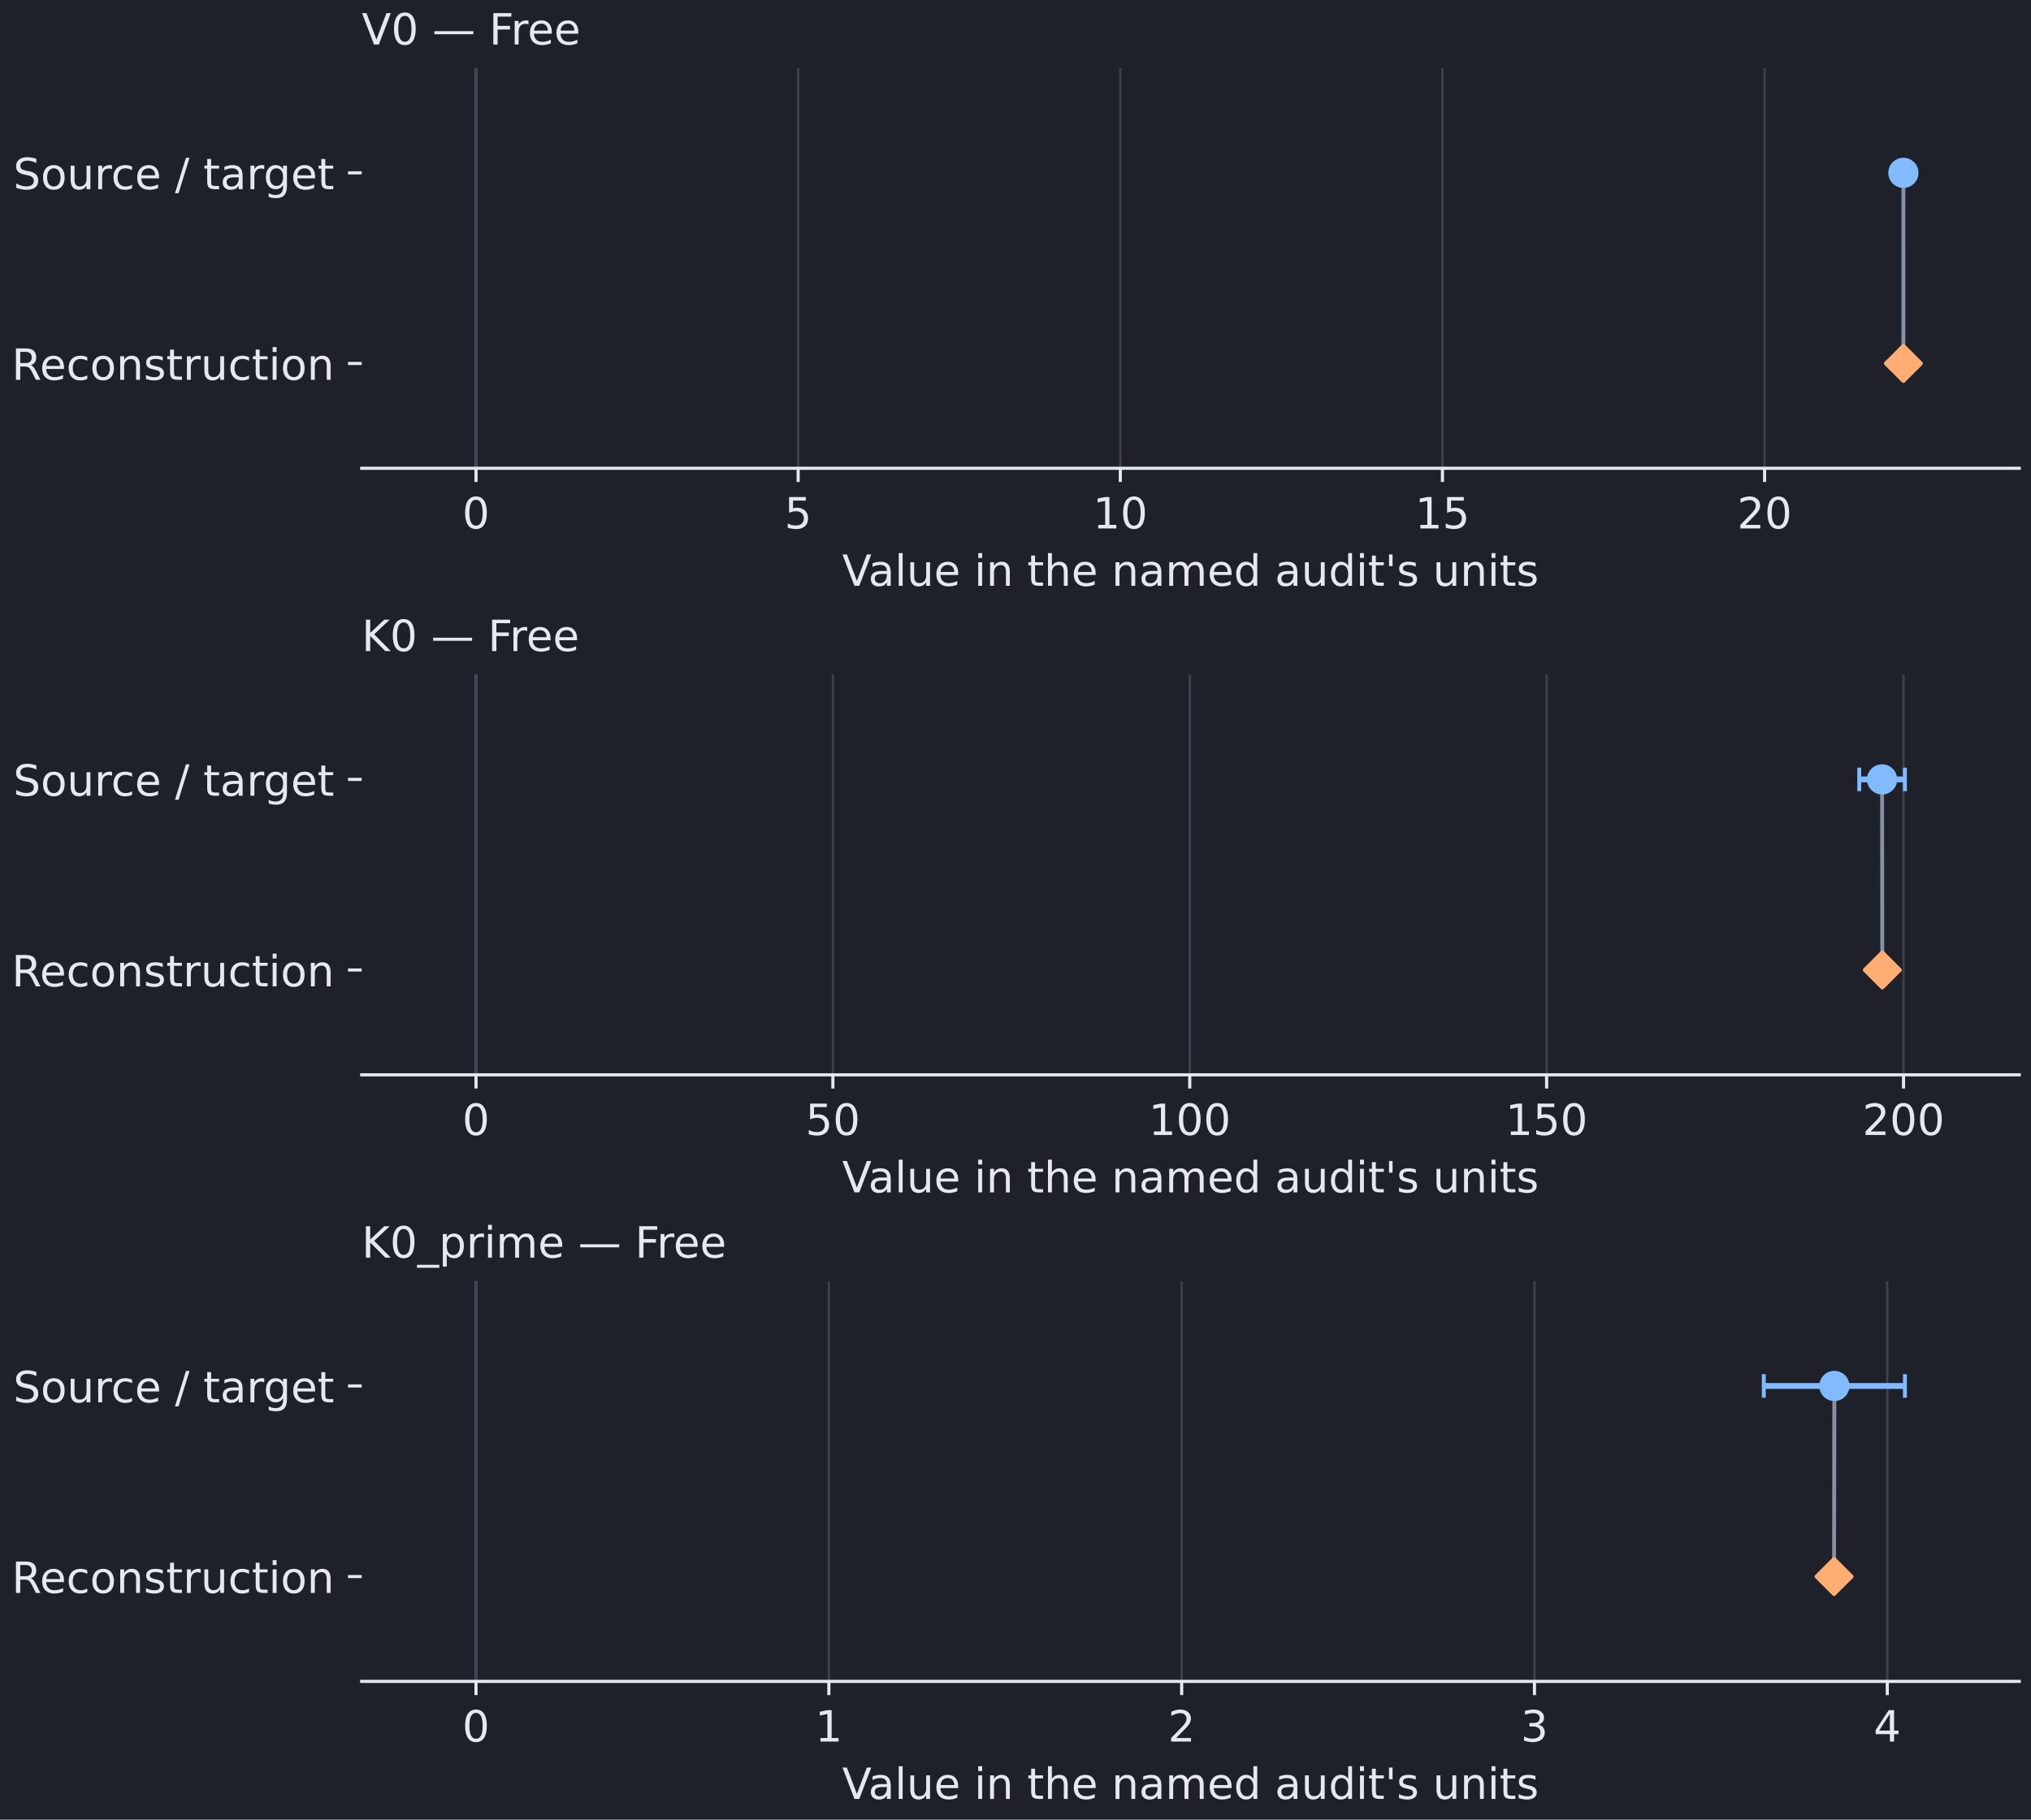
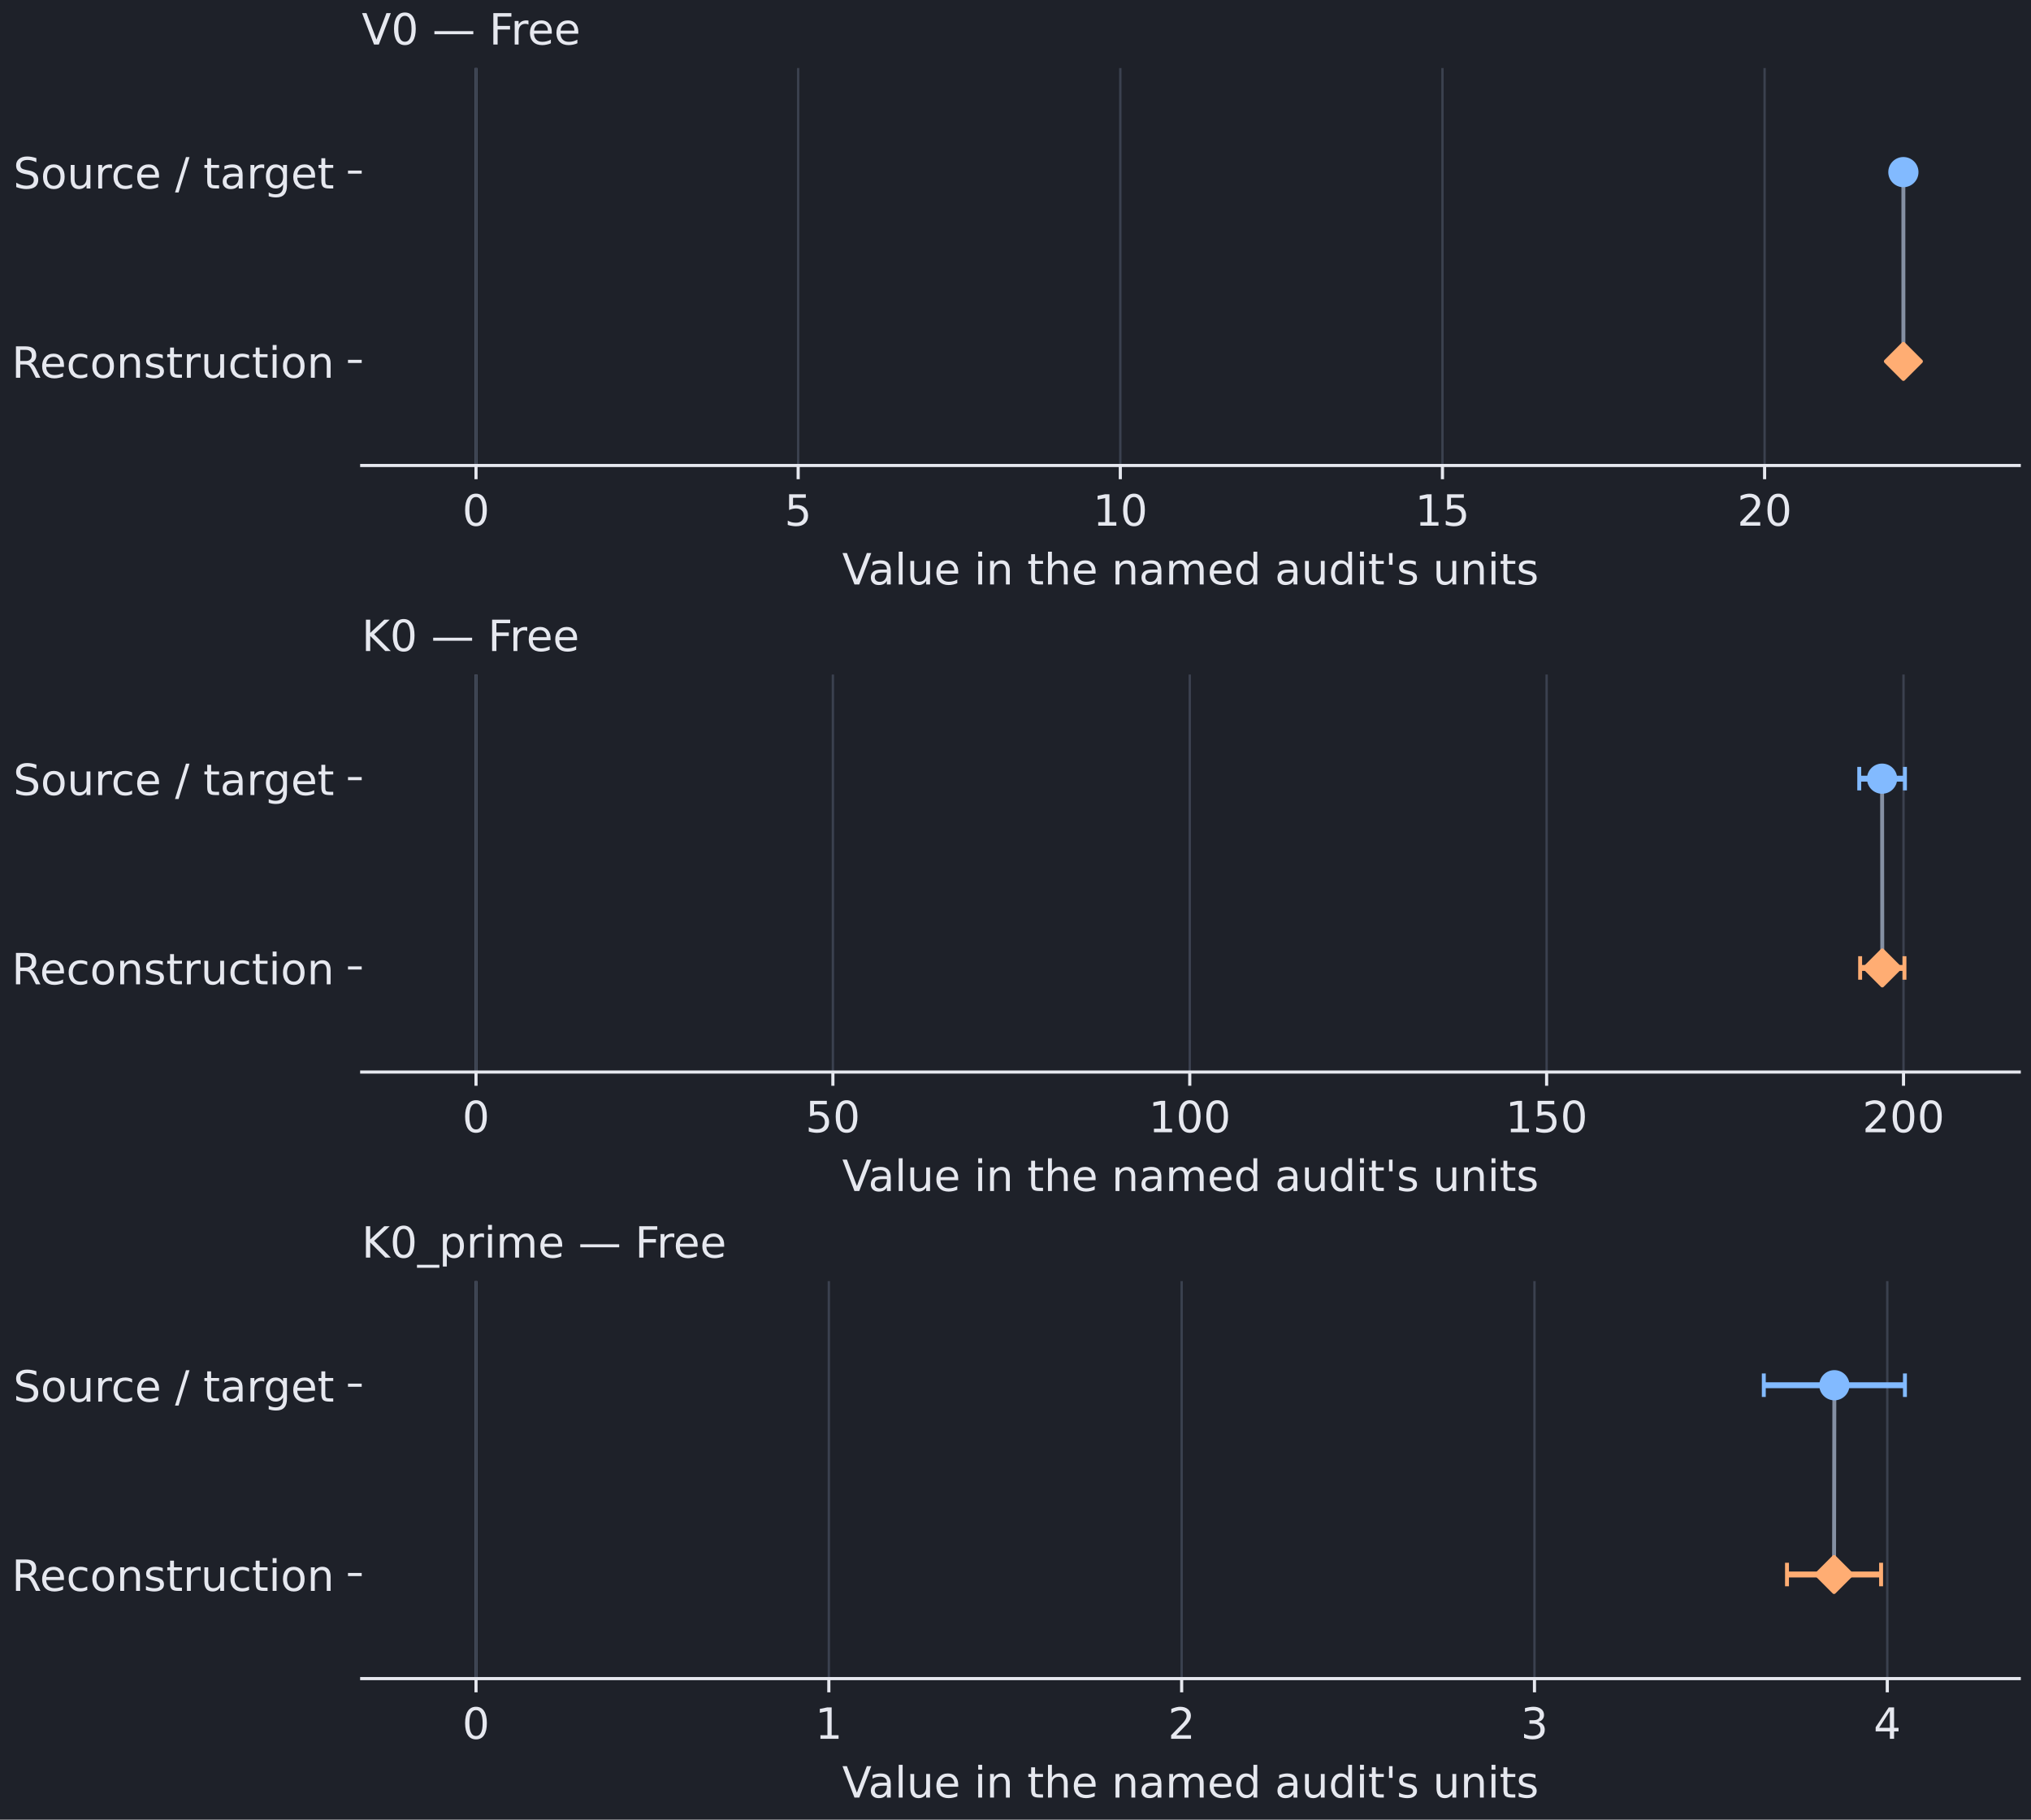
<svg xmlns="http://www.w3.org/2000/svg" xmlns:xlink="http://www.w3.org/1999/xlink" width="518.4pt" height="464.4pt" viewBox="0 0 518.4 464.4" version="1.1">
  <defs>
    <style type="text/css">*{stroke-linejoin: round; stroke-linecap: butt}</style>
    <style type="text/css">text { fill: #e6e8ef; }</style>
  </defs>
  <g id="figure_1">
    <g id="patch_1">
      <path d="M 0 464.4 L 518.4 464.4 L 518.4 0 L 0 0 z " style="fill: #1e2129" />
    </g>
    <g id="axes_1">
      <g id="patch_2">
-         <path d="M 92.321 119.508 L 515.4 119.508 L 515.4 17.359 L 92.321 17.359 z " style="fill: #1e2129" />
+         <path d="M 92.323 118.799 L 515.4 118.799 L 515.4 17.358 L 92.323 17.358 z " style="fill: #1e2129" />
      </g>
      <g id="line2d_1">
-         <path d="M 121.499 119.508 L 121.499 17.359 " clip-path="url(#p881a610187)" style="fill: none; stroke: #687486; stroke-width: 0.7; stroke-linecap: square" />
+         <path d="M 121.501 118.799 L 121.501 17.358 " clip-path="url(#pb676bb3418)" style="fill: none; stroke: #687486; stroke-width: 0.7; stroke-linecap: square" />
      </g>
      <g id="line2d_2">
-         <path d="M 485.827 44.112 L 485.831 92.754 " clip-path="url(#p881a610187)" style="fill: none; stroke: #8590a3; stroke-linecap: square" />
+         <path d="M 485.827 43.926 L 485.831 92.231 " clip-path="url(#pb676bb3418)" style="fill: none; stroke: #8590a3; stroke-linecap: square" />
      </g>
      <g id="matplotlib.axis_1">
        <g id="xtick_1">
          <g id="line2d_3">
-             <path d="M 121.499 119.508 L 121.499 17.359 " clip-path="url(#p881a610187)" style="fill: none; stroke: #3b414f; stroke-width: 0.6; stroke-linecap: square" />
+             <path d="M 121.501 118.799 L 121.501 17.358 " clip-path="url(#pb676bb3418)" style="fill: none; stroke: #3b414f; stroke-width: 0.6; stroke-linecap: square" />
          </g>
          <g id="line2d_4">
            <defs>
              <path id="mb45e14ee2d" d="M 0 0 L 0 3.5 " style="stroke: #e6e8ef; stroke-width: 0.8" />
            </defs>
            <g>
-               <use xlink:href="#mb45e14ee2d" x="121.499" y="119.508" style="stroke: #e6e8ef; stroke-width: 0.8" />
+               <use xlink:href="#mb45e14ee2d" x="121.501" y="118.799" style="stroke: #e6e8ef; stroke-width: 0.8" />
            </g>
          </g>
          <g id="text_1">
-             <text style="font: 11px 'DejaVu Sans', Arial, sans-serif; text-anchor: middle" x="121.499" y="134.866" transform="rotate(-0 121.4993 134.8662)">0</text>
+             <text style="font-size: 11px; font-family: 'DejaVu Sans', Arial, sans-serif; text-anchor: middle" x="121.501" y="134.156" transform="rotate(-0 121.5009 134.156)">0</text>
          </g>
        </g>
        <g id="xtick_2">
          <g id="line2d_5">
-             <path d="M 203.726 119.508 L 203.726 17.359 " clip-path="url(#p881a610187)" style="fill: none; stroke: #3b414f; stroke-width: 0.6; stroke-linecap: square" />
+             <path d="M 203.727 118.799 L 203.727 17.358 " clip-path="url(#pb676bb3418)" style="fill: none; stroke: #3b414f; stroke-width: 0.6; stroke-linecap: square" />
          </g>
          <g id="line2d_6">
            <g>
-               <use xlink:href="#mb45e14ee2d" x="203.726" y="119.508" style="stroke: #e6e8ef; stroke-width: 0.8" />
+               <use xlink:href="#mb45e14ee2d" x="203.727" y="118.799" style="stroke: #e6e8ef; stroke-width: 0.8" />
            </g>
          </g>
          <g id="text_2">
-             <text style="font: 11px 'DejaVu Sans', Arial, sans-serif; text-anchor: middle" x="203.726" y="134.866" transform="rotate(-0 203.7255 134.8662)">5</text>
+             <text style="font-size: 11px; font-family: 'DejaVu Sans', Arial, sans-serif; text-anchor: middle" x="203.727" y="134.156" transform="rotate(-0 203.7268 134.156)">5</text>
          </g>
        </g>
        <g id="xtick_3">
          <g id="line2d_7">
-             <path d="M 285.952 119.508 L 285.952 17.359 " clip-path="url(#p881a610187)" style="fill: none; stroke: #3b414f; stroke-width: 0.6; stroke-linecap: square" />
+             <path d="M 285.953 118.799 L 285.953 17.358 " clip-path="url(#pb676bb3418)" style="fill: none; stroke: #3b414f; stroke-width: 0.6; stroke-linecap: square" />
          </g>
          <g id="line2d_8">
            <g>
-               <use xlink:href="#mb45e14ee2d" x="285.952" y="119.508" style="stroke: #e6e8ef; stroke-width: 0.8" />
+               <use xlink:href="#mb45e14ee2d" x="285.953" y="118.799" style="stroke: #e6e8ef; stroke-width: 0.8" />
            </g>
          </g>
          <g id="text_3">
-             <text style="font: 11px 'DejaVu Sans', Arial, sans-serif; text-anchor: middle" x="285.952" y="134.866" transform="rotate(-0 285.9518 134.8662)">10</text>
+             <text style="font-size: 11px; font-family: 'DejaVu Sans', Arial, sans-serif; text-anchor: middle" x="285.953" y="134.156" transform="rotate(-0 285.9527 134.156)">10</text>
          </g>
        </g>
        <g id="xtick_4">
          <g id="line2d_9">
-             <path d="M 368.178 119.508 L 368.178 17.359 " clip-path="url(#p881a610187)" style="fill: none; stroke: #3b414f; stroke-width: 0.6; stroke-linecap: square" />
+             <path d="M 368.179 118.799 L 368.179 17.358 " clip-path="url(#pb676bb3418)" style="fill: none; stroke: #3b414f; stroke-width: 0.6; stroke-linecap: square" />
          </g>
          <g id="line2d_10">
            <g>
-               <use xlink:href="#mb45e14ee2d" x="368.178" y="119.508" style="stroke: #e6e8ef; stroke-width: 0.8" />
+               <use xlink:href="#mb45e14ee2d" x="368.179" y="118.799" style="stroke: #e6e8ef; stroke-width: 0.8" />
            </g>
          </g>
          <g id="text_4">
-             <text style="font: 11px 'DejaVu Sans', Arial, sans-serif; text-anchor: middle" x="368.178" y="134.866" transform="rotate(-0 368.178 134.8662)">15</text>
+             <text style="font-size: 11px; font-family: 'DejaVu Sans', Arial, sans-serif; text-anchor: middle" x="368.179" y="134.156" transform="rotate(-0 368.1786 134.156)">15</text>
          </g>
        </g>
        <g id="xtick_5">
          <g id="line2d_11">
-             <path d="M 450.404 119.508 L 450.404 17.359 " clip-path="url(#p881a610187)" style="fill: none; stroke: #3b414f; stroke-width: 0.6; stroke-linecap: square" />
+             <path d="M 450.404 118.799 L 450.404 17.358 " clip-path="url(#pb676bb3418)" style="fill: none; stroke: #3b414f; stroke-width: 0.6; stroke-linecap: square" />
          </g>
          <g id="line2d_12">
            <g>
-               <use xlink:href="#mb45e14ee2d" x="450.404" y="119.508" style="stroke: #e6e8ef; stroke-width: 0.8" />
+               <use xlink:href="#mb45e14ee2d" x="450.404" y="118.799" style="stroke: #e6e8ef; stroke-width: 0.8" />
            </g>
          </g>
          <g id="text_5">
-             <text style="font: 11px 'DejaVu Sans', Arial, sans-serif; text-anchor: middle" x="450.404" y="134.866" transform="rotate(-0 450.4042 134.8662)">20</text>
+             <text style="font-size: 11px; font-family: 'DejaVu Sans', Arial, sans-serif; text-anchor: middle" x="450.404" y="134.156" transform="rotate(-0 450.4045 134.156)">20</text>
          </g>
        </g>
        <g id="text_6">
-           <text style="font: 11px 'DejaVu Sans', Arial, sans-serif; text-anchor: middle" x="303.861" y="149.512" transform="rotate(-0 303.8606 149.5121)">Value in the named audit's units</text>
+           <text style="font-size: 11px; font-family: 'DejaVu Sans', Arial, sans-serif; text-anchor: middle" x="303.861" y="149.157" transform="rotate(-0 303.8615 149.1569)">Value in the named audit's units</text>
        </g>
      </g>
      <g id="matplotlib.axis_2">
        <g id="ytick_1">
          <g id="line2d_13">
            <defs>
              <path id="m7f30f8d901" d="M 0 0 L -3.5 0 " style="stroke: #e6e8ef; stroke-width: 0.8" />
            </defs>
            <g>
-               <use xlink:href="#m7f30f8d901" x="92.321" y="92.754" style="stroke: #e6e8ef; stroke-width: 0.8" />
+               <use xlink:href="#m7f30f8d901" x="92.323" y="92.231" style="stroke: #e6e8ef; stroke-width: 0.8" />
            </g>
          </g>
          <g id="text_7">
-             <text style="font: 11px 'DejaVu Sans', Arial, sans-serif; text-anchor: end" x="85.321" y="96.934" transform="rotate(-0 85.32149 96.93362)">Reconstruction</text>
+             <text style="font-size: 11px; font-family: 'DejaVu Sans', Arial, sans-serif; text-anchor: end" x="85.323" y="96.41" transform="rotate(-0 85.32321 96.40989)">Reconstruction</text>
          </g>
        </g>
        <g id="ytick_2">
          <g id="line2d_14">
            <g>
-               <use xlink:href="#m7f30f8d901" x="92.321" y="44.112" style="stroke: #e6e8ef; stroke-width: 0.8" />
+               <use xlink:href="#m7f30f8d901" x="92.323" y="43.926" style="stroke: #e6e8ef; stroke-width: 0.8" />
            </g>
          </g>
          <g id="text_8">
-             <text style="font: 11px 'DejaVu Sans', Arial, sans-serif; text-anchor: end" x="85.321" y="48.291" transform="rotate(-0 85.32149 48.29107)">Source / target</text>
+             <text style="font-size: 11px; font-family: 'DejaVu Sans', Arial, sans-serif; text-anchor: end" x="85.323" y="48.104" transform="rotate(-0 85.32321 48.10424)">Source / target</text>
          </g>
        </g>
      </g>
      <g id="PathCollection_1">
        <defs>
          <path id="m5b1aaaca44" d="M 0 3.354 C 0.89 3.354 1.743 3.001 2.372 2.372 C 3.001 1.743 3.354 0.89 3.354 0 C 3.354 -0.89 3.001 -1.743 2.372 -2.372 C 1.743 -3.001 0.89 -3.354 0 -3.354 C -0.89 -3.354 -1.743 -3.001 -2.372 -2.372 C -3.001 -1.743 -3.354 -0.89 -3.354 0 C -3.354 0.89 -3.001 1.743 -2.372 2.372 C -1.743 3.001 -0.89 3.354 0 3.354 z " style="stroke: #82baff" />
        </defs>
-         <g clip-path="url(#p881a610187)">
-           <use xlink:href="#m5b1aaaca44" x="485.827" y="44.112" style="fill: #82baff; stroke: #82baff" />
+         <g clip-path="url(#pb676bb3418)">
+           <use xlink:href="#m5b1aaaca44" x="485.827" y="43.926" style="fill: #82baff; stroke: #82baff" />
        </g>
      </g>
      <g id="PathCollection_2">
        <defs>
          <path id="m79c71298e6" d="M -0 4.472 L 4.472 0 L 0 -4.472 L -4.472 -0 z " style="stroke: #ffad73" />
        </defs>
-         <g clip-path="url(#p881a610187)">
-           <use xlink:href="#m79c71298e6" x="485.831" y="92.754" style="fill: #ffad73; stroke: #ffad73" />
+         <g clip-path="url(#pb676bb3418)">
+           <use xlink:href="#m79c71298e6" x="485.831" y="92.231" style="fill: #ffad73; stroke: #ffad73" />
        </g>
      </g>
      <g id="LineCollection_1">
-         <path d="M 485.433 44.112 L 486.222 44.112 " clip-path="url(#p881a610187)" style="fill: none; stroke: #82baff; stroke-width: 1.5" />
+         <path d="M 485.433 43.926 L 486.222 43.926 " clip-path="url(#pb676bb3418)" style="fill: none; stroke: #82baff; stroke-width: 1.5" />
      </g>
      <g id="line2d_15">
        <defs>
          <path id="m002537e231" d="M 0 3 L 0 -3 " style="stroke: #82baff" />
        </defs>
-         <g clip-path="url(#p881a610187)">
-           <use xlink:href="#m002537e231" x="485.433" y="44.112" style="fill: #82baff; stroke: #82baff" />
+         <g clip-path="url(#pb676bb3418)">
+           <use xlink:href="#m002537e231" x="485.433" y="43.926" style="fill: #82baff; stroke: #82baff" />
        </g>
      </g>
      <g id="line2d_16">
-         <g clip-path="url(#p881a610187)">
-           <use xlink:href="#m002537e231" x="486.222" y="44.112" style="fill: #82baff; stroke: #82baff" />
+         <g clip-path="url(#pb676bb3418)">
+           <use xlink:href="#m002537e231" x="486.222" y="43.926" style="fill: #82baff; stroke: #82baff" />
+         </g>
+       </g>
+       <g id="LineCollection_2">
+         <path d="M 485.597 92.231 L 486.065 92.231 " clip-path="url(#pb676bb3418)" style="fill: none; stroke: #ffad73; stroke-width: 1.5" />
+       </g>
+       <g id="line2d_17">
+         <defs>
+           <path id="m3def4cd5cd" d="M 0 3 L 0 -3 " style="stroke: #ffad73" />
+         </defs>
+         <g clip-path="url(#pb676bb3418)">
+           <use xlink:href="#m3def4cd5cd" x="485.597" y="92.231" style="fill: #ffad73; stroke: #ffad73" />
+         </g>
+       </g>
+       <g id="line2d_18">
+         <g clip-path="url(#pb676bb3418)">
+           <use xlink:href="#m3def4cd5cd" x="486.065" y="92.231" style="fill: #ffad73; stroke: #ffad73" />
        </g>
      </g>
      <g id="patch_3">
-         <path d="M 92.321 119.508 L 515.4 119.508 " style="fill: none; stroke: #e6e8ef; stroke-width: 0.8; stroke-linejoin: miter; stroke-linecap: square" />
+         <path d="M 92.323 118.799 L 515.4 118.799 " style="fill: none; stroke: #e6e8ef; stroke-width: 0.8; stroke-linejoin: miter; stroke-linecap: square" />
      </g>
      <g id="text_9">
-         <text style="font: 11px 'DejaVu Sans', Arial, sans-serif; text-anchor: start" x="92.321" y="11.359" transform="rotate(-0 92.32149 11.35852)">V0 — Free</text>
+         <text style="font-size: 11px; font-family: 'DejaVu Sans', Arial, sans-serif; text-anchor: start" x="92.323" y="11.358" transform="rotate(-0 92.32321 11.35766)">V0 — Free</text>
      </g>
    </g>
    <g id="axes_2">
      <g id="patch_4">
-         <path d="M 92.321 274.308 L 515.4 274.308 L 515.4 172.159 L 92.321 172.159 z " style="fill: #1e2129" />
-       </g>
-       <g id="line2d_17">
-         <path d="M 121.499 274.308 L 121.499 172.159 " clip-path="url(#p8bce2dddd9)" style="fill: none; stroke: #687486; stroke-width: 0.7; stroke-linecap: square" />
-       </g>
-       <g id="line2d_18">
-         <path d="M 480.392 198.912 L 480.444 247.554 " clip-path="url(#p8bce2dddd9)" style="fill: none; stroke: #8590a3; stroke-linecap: square" />
+         <path d="M 92.323 273.598 L 515.4 273.598 L 515.4 172.157 L 92.323 172.157 z " style="fill: #1e2129" />
+       </g>
+       <g id="line2d_19">
+         <path d="M 121.501 273.598 L 121.501 172.157 " clip-path="url(#p77927f73e6)" style="fill: none; stroke: #687486; stroke-width: 0.7; stroke-linecap: square" />
+       </g>
+       <g id="line2d_20">
+         <path d="M 480.392 198.725 L 480.444 247.03 " clip-path="url(#p77927f73e6)" style="fill: none; stroke: #8590a3; stroke-linecap: square" />
      </g>
      <g id="matplotlib.axis_3">
        <g id="xtick_6">
-           <g id="line2d_19">
-             <path d="M 121.499 274.308 L 121.499 172.159 " clip-path="url(#p8bce2dddd9)" style="fill: none; stroke: #3b414f; stroke-width: 0.6; stroke-linecap: square" />
-           </g>
-           <g id="line2d_20">
-             <g>
-               <use xlink:href="#mb45e14ee2d" x="121.499" y="274.308" style="stroke: #e6e8ef; stroke-width: 0.8" />
+           <g id="line2d_21">
+             <path d="M 121.501 273.598 L 121.501 172.157 " clip-path="url(#p77927f73e6)" style="fill: none; stroke: #3b414f; stroke-width: 0.6; stroke-linecap: square" />
+           </g>
+           <g id="line2d_22">
+             <g>
+               <use xlink:href="#mb45e14ee2d" x="121.501" y="273.598" style="stroke: #e6e8ef; stroke-width: 0.8" />
            </g>
          </g>
          <g id="text_10">
-             <text style="font: 11px 'DejaVu Sans', Arial, sans-serif; text-anchor: middle" x="121.499" y="289.666" transform="rotate(-0 121.4993 289.6662)">0</text>
+             <text style="font-size: 11px; font-family: 'DejaVu Sans', Arial, sans-serif; text-anchor: middle" x="121.501" y="288.956" transform="rotate(-0 121.5009 288.9558)">0</text>
          </g>
        </g>
        <g id="xtick_7">
-           <g id="line2d_21">
-             <path d="M 212.589 274.308 L 212.589 172.159 " clip-path="url(#p8bce2dddd9)" style="fill: none; stroke: #3b414f; stroke-width: 0.6; stroke-linecap: square" />
-           </g>
-           <g id="line2d_22">
-             <g>
-               <use xlink:href="#mb45e14ee2d" x="212.589" y="274.308" style="stroke: #e6e8ef; stroke-width: 0.8" />
+           <g id="line2d_23">
+             <path d="M 212.59 273.598 L 212.59 172.157 " clip-path="url(#p77927f73e6)" style="fill: none; stroke: #3b414f; stroke-width: 0.6; stroke-linecap: square" />
+           </g>
+           <g id="line2d_24">
+             <g>
+               <use xlink:href="#mb45e14ee2d" x="212.59" y="273.598" style="stroke: #e6e8ef; stroke-width: 0.8" />
            </g>
          </g>
          <g id="text_11">
-             <text style="font: 11px 'DejaVu Sans', Arial, sans-serif; text-anchor: middle" x="212.589" y="289.666" transform="rotate(-0 212.5889 289.6662)">50</text>
+             <text style="font-size: 11px; font-family: 'DejaVu Sans', Arial, sans-serif; text-anchor: middle" x="212.59" y="288.956" transform="rotate(-0 212.5901 288.9558)">50</text>
          </g>
        </g>
        <g id="xtick_8">
-           <g id="line2d_23">
-             <path d="M 303.678 274.308 L 303.678 172.159 " clip-path="url(#p8bce2dddd9)" style="fill: none; stroke: #3b414f; stroke-width: 0.6; stroke-linecap: square" />
-           </g>
-           <g id="line2d_24">
-             <g>
-               <use xlink:href="#mb45e14ee2d" x="303.678" y="274.308" style="stroke: #e6e8ef; stroke-width: 0.8" />
+           <g id="line2d_25">
+             <path d="M 303.679 273.598 L 303.679 172.157 " clip-path="url(#p77927f73e6)" style="fill: none; stroke: #3b414f; stroke-width: 0.6; stroke-linecap: square" />
+           </g>
+           <g id="line2d_26">
+             <g>
+               <use xlink:href="#mb45e14ee2d" x="303.679" y="273.598" style="stroke: #e6e8ef; stroke-width: 0.8" />
            </g>
          </g>
          <g id="text_12">
-             <text style="font: 11px 'DejaVu Sans', Arial, sans-serif; text-anchor: middle" x="303.678" y="289.666" transform="rotate(-0 303.6784 289.6662)">100</text>
+             <text style="font-size: 11px; font-family: 'DejaVu Sans', Arial, sans-serif; text-anchor: middle" x="303.679" y="288.956" transform="rotate(-0 303.6793 288.9558)">100</text>
          </g>
        </g>
        <g id="xtick_9">
-           <g id="line2d_25">
-             <path d="M 394.768 274.308 L 394.768 172.159 " clip-path="url(#p8bce2dddd9)" style="fill: none; stroke: #3b414f; stroke-width: 0.6; stroke-linecap: square" />
-           </g>
-           <g id="line2d_26">
-             <g>
-               <use xlink:href="#mb45e14ee2d" x="394.768" y="274.308" style="stroke: #e6e8ef; stroke-width: 0.8" />
+           <g id="line2d_27">
+             <path d="M 394.769 273.598 L 394.769 172.157 " clip-path="url(#p77927f73e6)" style="fill: none; stroke: #3b414f; stroke-width: 0.6; stroke-linecap: square" />
+           </g>
+           <g id="line2d_28">
+             <g>
+               <use xlink:href="#mb45e14ee2d" x="394.769" y="273.598" style="stroke: #e6e8ef; stroke-width: 0.8" />
            </g>
          </g>
          <g id="text_13">
-             <text style="font: 11px 'DejaVu Sans', Arial, sans-serif; text-anchor: middle" x="394.768" y="289.666" transform="rotate(-0 394.768 289.6662)">150</text>
+             <text style="font-size: 11px; font-family: 'DejaVu Sans', Arial, sans-serif; text-anchor: middle" x="394.769" y="288.956" transform="rotate(-0 394.7685 288.9558)">150</text>
          </g>
        </g>
        <g id="xtick_10">
-           <g id="line2d_27">
-             <path d="M 485.858 274.308 L 485.858 172.159 " clip-path="url(#p8bce2dddd9)" style="fill: none; stroke: #3b414f; stroke-width: 0.6; stroke-linecap: square" />
-           </g>
-           <g id="line2d_28">
-             <g>
-               <use xlink:href="#mb45e14ee2d" x="485.858" y="274.308" style="stroke: #e6e8ef; stroke-width: 0.8" />
+           <g id="line2d_29">
+             <path d="M 485.858 273.598 L 485.858 172.157 " clip-path="url(#p77927f73e6)" style="fill: none; stroke: #3b414f; stroke-width: 0.6; stroke-linecap: square" />
+           </g>
+           <g id="line2d_30">
+             <g>
+               <use xlink:href="#mb45e14ee2d" x="485.858" y="273.598" style="stroke: #e6e8ef; stroke-width: 0.8" />
            </g>
          </g>
          <g id="text_14">
-             <text style="font: 11px 'DejaVu Sans', Arial, sans-serif; text-anchor: middle" x="485.858" y="289.666" transform="rotate(-0 485.8576 289.6662)">200</text>
+             <text style="font-size: 11px; font-family: 'DejaVu Sans', Arial, sans-serif; text-anchor: middle" x="485.858" y="288.956" transform="rotate(-0 485.8577 288.9558)">200</text>
          </g>
        </g>
        <g id="text_15">
-           <text style="font: 11px 'DejaVu Sans', Arial, sans-serif; text-anchor: middle" x="303.861" y="304.312" transform="rotate(-0 303.8606 304.3121)">Value in the named audit's units</text>
+           <text style="font-size: 11px; font-family: 'DejaVu Sans', Arial, sans-serif; text-anchor: middle" x="303.861" y="303.957" transform="rotate(-0 303.8615 303.9566)">Value in the named audit's units</text>
        </g>
      </g>
      <g id="matplotlib.axis_4">
        <g id="ytick_3">
-           <g id="line2d_29">
-             <g>
-               <use xlink:href="#m7f30f8d901" x="92.321" y="247.554" style="stroke: #e6e8ef; stroke-width: 0.8" />
+           <g id="line2d_31">
+             <g>
+               <use xlink:href="#m7f30f8d901" x="92.323" y="247.03" style="stroke: #e6e8ef; stroke-width: 0.8" />
            </g>
          </g>
          <g id="text_16">
-             <text style="font: 11px 'DejaVu Sans', Arial, sans-serif; text-anchor: end" x="85.321" y="251.734" transform="rotate(-0 85.32149 251.7336)">Reconstruction</text>
+             <text style="font-size: 11px; font-family: 'DejaVu Sans', Arial, sans-serif; text-anchor: end" x="85.323" y="251.21" transform="rotate(-0 85.32321 251.2096)">Reconstruction</text>
          </g>
        </g>
        <g id="ytick_4">
-           <g id="line2d_30">
-             <g>
-               <use xlink:href="#m7f30f8d901" x="92.321" y="198.912" style="stroke: #e6e8ef; stroke-width: 0.8" />
+           <g id="line2d_32">
+             <g>
+               <use xlink:href="#m7f30f8d901" x="92.323" y="198.725" style="stroke: #e6e8ef; stroke-width: 0.8" />
            </g>
          </g>
          <g id="text_17">
-             <text style="font: 11px 'DejaVu Sans', Arial, sans-serif; text-anchor: end" x="85.321" y="203.091" transform="rotate(-0 85.32149 203.0911)">Source / target</text>
+             <text style="font-size: 11px; font-family: 'DejaVu Sans', Arial, sans-serif; text-anchor: end" x="85.323" y="202.904" transform="rotate(-0 85.32321 202.904)">Source / target</text>
          </g>
        </g>
      </g>
      <g id="PathCollection_3">
-         <g clip-path="url(#p8bce2dddd9)">
-           <use xlink:href="#m5b1aaaca44" x="480.392" y="198.912" style="fill: #82baff; stroke: #82baff" />
+         <g clip-path="url(#p77927f73e6)">
+           <use xlink:href="#m5b1aaaca44" x="480.392" y="198.725" style="fill: #82baff; stroke: #82baff" />
        </g>
      </g>
      <g id="PathCollection_4">
-         <g clip-path="url(#p8bce2dddd9)">
-           <use xlink:href="#m79c71298e6" x="480.444" y="247.554" style="fill: #ffad73; stroke: #ffad73" />
-         </g>
-       </g>
-       <g id="LineCollection_2">
-         <path d="M 474.562 198.912 L 486.222 198.912 " clip-path="url(#p8bce2dddd9)" style="fill: none; stroke: #82baff; stroke-width: 1.5" />
-       </g>
-       <g id="line2d_31">
-         <g clip-path="url(#p8bce2dddd9)">
-           <use xlink:href="#m002537e231" x="474.562" y="198.912" style="fill: #82baff; stroke: #82baff" />
-         </g>
-       </g>
-       <g id="line2d_32">
-         <g clip-path="url(#p8bce2dddd9)">
-           <use xlink:href="#m002537e231" x="486.222" y="198.912" style="fill: #82baff; stroke: #82baff" />
+         <g clip-path="url(#p77927f73e6)">
+           <use xlink:href="#m79c71298e6" x="480.444" y="247.03" style="fill: #ffad73; stroke: #ffad73" />
+         </g>
+       </g>
+       <g id="LineCollection_3">
+         <path d="M 474.563 198.725 L 486.222 198.725 " clip-path="url(#p77927f73e6)" style="fill: none; stroke: #82baff; stroke-width: 1.5" />
+       </g>
+       <g id="line2d_33">
+         <g clip-path="url(#p77927f73e6)">
+           <use xlink:href="#m002537e231" x="474.563" y="198.725" style="fill: #82baff; stroke: #82baff" />
+         </g>
+       </g>
+       <g id="line2d_34">
+         <g clip-path="url(#p77927f73e6)">
+           <use xlink:href="#m002537e231" x="486.222" y="198.725" style="fill: #82baff; stroke: #82baff" />
+         </g>
+       </g>
+       <g id="LineCollection_4">
+         <path d="M 474.788 247.03 L 486.099 247.03 " clip-path="url(#p77927f73e6)" style="fill: none; stroke: #ffad73; stroke-width: 1.5" />
+       </g>
+       <g id="line2d_35">
+         <g clip-path="url(#p77927f73e6)">
+           <use xlink:href="#m3def4cd5cd" x="474.788" y="247.03" style="fill: #ffad73; stroke: #ffad73" />
+         </g>
+       </g>
+       <g id="line2d_36">
+         <g clip-path="url(#p77927f73e6)">
+           <use xlink:href="#m3def4cd5cd" x="486.099" y="247.03" style="fill: #ffad73; stroke: #ffad73" />
        </g>
      </g>
      <g id="patch_5">
-         <path d="M 92.321 274.308 L 515.4 274.308 " style="fill: none; stroke: #e6e8ef; stroke-width: 0.8; stroke-linejoin: miter; stroke-linecap: square" />
+         <path d="M 92.323 273.598 L 515.4 273.598 " style="fill: none; stroke: #e6e8ef; stroke-width: 0.8; stroke-linejoin: miter; stroke-linecap: square" />
      </g>
      <g id="text_18">
-         <text style="font: 11px 'DejaVu Sans', Arial, sans-serif; text-anchor: start" x="92.321" y="166.159" transform="rotate(-0 92.32149 166.1585)">K0 — Free</text>
+         <text style="font-size: 11px; font-family: 'DejaVu Sans', Arial, sans-serif; text-anchor: start" x="92.323" y="166.157" transform="rotate(-0 92.32321 166.1574)">K0 — Free</text>
      </g>
    </g>
    <g id="axes_3">
      <g id="patch_6">
-         <path d="M 92.321 429.108 L 515.4 429.108 L 515.4 326.959 L 92.321 326.959 z " style="fill: #1e2129" />
-       </g>
-       <g id="line2d_33">
-         <path d="M 121.499 429.108 L 121.499 326.959 " clip-path="url(#p3969492e78)" style="fill: none; stroke: #687486; stroke-width: 0.7; stroke-linecap: square" />
-       </g>
-       <g id="line2d_34">
-         <path d="M 468.211 353.712 L 468.127 402.354 " clip-path="url(#p3969492e78)" style="fill: none; stroke: #8590a3; stroke-linecap: square" />
+         <path d="M 92.323 428.399 L 515.4 428.399 L 515.4 326.958 L 92.323 326.958 z " style="fill: #1e2129" />
+       </g>
+       <g id="line2d_37">
+         <path d="M 121.501 428.399 L 121.501 326.958 " clip-path="url(#p0a043cab50)" style="fill: none; stroke: #687486; stroke-width: 0.7; stroke-linecap: square" />
+       </g>
+       <g id="line2d_38">
+         <path d="M 468.211 353.526 L 468.128 401.831 " clip-path="url(#p0a043cab50)" style="fill: none; stroke: #8590a3; stroke-linecap: square" />
      </g>
      <g id="matplotlib.axis_5">
        <g id="xtick_11">
-           <g id="line2d_35">
-             <path d="M 121.499 429.108 L 121.499 326.959 " clip-path="url(#p3969492e78)" style="fill: none; stroke: #3b414f; stroke-width: 0.6; stroke-linecap: square" />
-           </g>
-           <g id="line2d_36">
-             <g>
-               <use xlink:href="#mb45e14ee2d" x="121.499" y="429.108" style="stroke: #e6e8ef; stroke-width: 0.8" />
+           <g id="line2d_39">
+             <path d="M 121.501 428.399 L 121.501 326.958 " clip-path="url(#p0a043cab50)" style="fill: none; stroke: #3b414f; stroke-width: 0.6; stroke-linecap: square" />
+           </g>
+           <g id="line2d_40">
+             <g>
+               <use xlink:href="#mb45e14ee2d" x="121.501" y="428.399" style="stroke: #e6e8ef; stroke-width: 0.8" />
            </g>
          </g>
          <g id="text_19">
-             <text style="font: 11px 'DejaVu Sans', Arial, sans-serif; text-anchor: middle" x="121.499" y="444.466" transform="rotate(-0 121.4993 444.4662)">0</text>
+             <text style="font-size: 11px; font-family: 'DejaVu Sans', Arial, sans-serif; text-anchor: middle" x="121.501" y="443.756" transform="rotate(-0 121.5009 443.7563)">0</text>
          </g>
        </g>
        <g id="xtick_12">
-           <g id="line2d_37">
-             <path d="M 211.554 429.108 L 211.554 326.959 " clip-path="url(#p3969492e78)" style="fill: none; stroke: #3b414f; stroke-width: 0.6; stroke-linecap: square" />
-           </g>
-           <g id="line2d_38">
-             <g>
-               <use xlink:href="#mb45e14ee2d" x="211.554" y="429.108" style="stroke: #e6e8ef; stroke-width: 0.8" />
+           <g id="line2d_41">
+             <path d="M 211.556 428.399 L 211.556 326.958 " clip-path="url(#p0a043cab50)" style="fill: none; stroke: #3b414f; stroke-width: 0.6; stroke-linecap: square" />
+           </g>
+           <g id="line2d_42">
+             <g>
+               <use xlink:href="#mb45e14ee2d" x="211.556" y="428.399" style="stroke: #e6e8ef; stroke-width: 0.8" />
            </g>
          </g>
          <g id="text_20">
-             <text style="font: 11px 'DejaVu Sans', Arial, sans-serif; text-anchor: middle" x="211.554" y="444.466" transform="rotate(-0 211.5543 444.4662)">1</text>
+             <text style="font-size: 11px; font-family: 'DejaVu Sans', Arial, sans-serif; text-anchor: middle" x="211.556" y="443.756" transform="rotate(-0 211.5555 443.7563)">1</text>
          </g>
        </g>
        <g id="xtick_13">
-           <g id="line2d_39">
-             <path d="M 301.609 429.108 L 301.609 326.959 " clip-path="url(#p3969492e78)" style="fill: none; stroke: #3b414f; stroke-width: 0.6; stroke-linecap: square" />
-           </g>
-           <g id="line2d_40">
-             <g>
-               <use xlink:href="#mb45e14ee2d" x="301.609" y="429.108" style="stroke: #e6e8ef; stroke-width: 0.8" />
+           <g id="line2d_43">
+             <path d="M 301.61 428.399 L 301.61 326.958 " clip-path="url(#p0a043cab50)" style="fill: none; stroke: #3b414f; stroke-width: 0.6; stroke-linecap: square" />
+           </g>
+           <g id="line2d_44">
+             <g>
+               <use xlink:href="#mb45e14ee2d" x="301.61" y="428.399" style="stroke: #e6e8ef; stroke-width: 0.8" />
            </g>
          </g>
          <g id="text_21">
-             <text style="font: 11px 'DejaVu Sans', Arial, sans-serif; text-anchor: middle" x="301.609" y="444.466" transform="rotate(-0 301.6093 444.4662)">2</text>
+             <text style="font-size: 11px; font-family: 'DejaVu Sans', Arial, sans-serif; text-anchor: middle" x="301.61" y="443.756" transform="rotate(-0 301.6101 443.7563)">2</text>
          </g>
        </g>
        <g id="xtick_14">
-           <g id="line2d_41">
-             <path d="M 391.664 429.108 L 391.664 326.959 " clip-path="url(#p3969492e78)" style="fill: none; stroke: #3b414f; stroke-width: 0.6; stroke-linecap: square" />
-           </g>
-           <g id="line2d_42">
-             <g>
-               <use xlink:href="#mb45e14ee2d" x="391.664" y="429.108" style="stroke: #e6e8ef; stroke-width: 0.8" />
+           <g id="line2d_45">
+             <path d="M 391.665 428.399 L 391.665 326.958 " clip-path="url(#p0a043cab50)" style="fill: none; stroke: #3b414f; stroke-width: 0.6; stroke-linecap: square" />
+           </g>
+           <g id="line2d_46">
+             <g>
+               <use xlink:href="#mb45e14ee2d" x="391.665" y="428.399" style="stroke: #e6e8ef; stroke-width: 0.8" />
            </g>
          </g>
          <g id="text_22">
-             <text style="font: 11px 'DejaVu Sans', Arial, sans-serif; text-anchor: middle" x="391.664" y="444.466" transform="rotate(-0 391.6642 444.4662)">3</text>
+             <text style="font-size: 11px; font-family: 'DejaVu Sans', Arial, sans-serif; text-anchor: middle" x="391.665" y="443.756" transform="rotate(-0 391.6647 443.7563)">3</text>
          </g>
        </g>
        <g id="xtick_15">
-           <g id="line2d_43">
-             <path d="M 481.719 429.108 L 481.719 326.959 " clip-path="url(#p3969492e78)" style="fill: none; stroke: #3b414f; stroke-width: 0.6; stroke-linecap: square" />
-           </g>
-           <g id="line2d_44">
-             <g>
-               <use xlink:href="#mb45e14ee2d" x="481.719" y="429.108" style="stroke: #e6e8ef; stroke-width: 0.8" />
+           <g id="line2d_47">
+             <path d="M 481.719 428.399 L 481.719 326.958 " clip-path="url(#p0a043cab50)" style="fill: none; stroke: #3b414f; stroke-width: 0.6; stroke-linecap: square" />
+           </g>
+           <g id="line2d_48">
+             <g>
+               <use xlink:href="#mb45e14ee2d" x="481.719" y="428.399" style="stroke: #e6e8ef; stroke-width: 0.8" />
            </g>
          </g>
          <g id="text_23">
-             <text style="font: 11px 'DejaVu Sans', Arial, sans-serif; text-anchor: middle" x="481.719" y="444.466" transform="rotate(-0 481.7192 444.4662)">4</text>
+             <text style="font-size: 11px; font-family: 'DejaVu Sans', Arial, sans-serif; text-anchor: middle" x="481.719" y="443.756" transform="rotate(-0 481.7193 443.7563)">4</text>
          </g>
        </g>
        <g id="text_24">
-           <text style="font: 11px 'DejaVu Sans', Arial, sans-serif; text-anchor: middle" x="303.861" y="459.112" transform="rotate(-0 303.8606 459.1121)">Value in the named audit's units</text>
+           <text style="font-size: 11px; font-family: 'DejaVu Sans', Arial, sans-serif; text-anchor: middle" x="303.861" y="458.757" transform="rotate(-0 303.8615 458.7572)">Value in the named audit's units</text>
        </g>
      </g>
      <g id="matplotlib.axis_6">
        <g id="ytick_5">
-           <g id="line2d_45">
-             <g>
-               <use xlink:href="#m7f30f8d901" x="92.321" y="402.354" style="stroke: #e6e8ef; stroke-width: 0.8" />
+           <g id="line2d_49">
+             <g>
+               <use xlink:href="#m7f30f8d901" x="92.323" y="401.831" style="stroke: #e6e8ef; stroke-width: 0.8" />
            </g>
          </g>
          <g id="text_25">
-             <text style="font: 11px 'DejaVu Sans', Arial, sans-serif; text-anchor: end" x="85.321" y="406.534" transform="rotate(-0 85.32149 406.5336)">Reconstruction</text>
+             <text style="font-size: 11px; font-family: 'DejaVu Sans', Arial, sans-serif; text-anchor: end" x="85.323" y="406.01" transform="rotate(-0 85.32321 406.0102)">Reconstruction</text>
          </g>
        </g>
        <g id="ytick_6">
-           <g id="line2d_46">
-             <g>
-               <use xlink:href="#m7f30f8d901" x="92.321" y="353.712" style="stroke: #e6e8ef; stroke-width: 0.8" />
+           <g id="line2d_50">
+             <g>
+               <use xlink:href="#m7f30f8d901" x="92.323" y="353.526" style="stroke: #e6e8ef; stroke-width: 0.8" />
            </g>
          </g>
          <g id="text_26">
-             <text style="font: 11px 'DejaVu Sans', Arial, sans-serif; text-anchor: end" x="85.321" y="357.891" transform="rotate(-0 85.32149 357.8911)">Source / target</text>
+             <text style="font-size: 11px; font-family: 'DejaVu Sans', Arial, sans-serif; text-anchor: end" x="85.323" y="357.705" transform="rotate(-0 85.32321 357.7045)">Source / target</text>
          </g>
        </g>
      </g>
      <g id="PathCollection_5">
-         <g clip-path="url(#p3969492e78)">
-           <use xlink:href="#m5b1aaaca44" x="468.211" y="353.712" style="fill: #82baff; stroke: #82baff" />
+         <g clip-path="url(#p0a043cab50)">
+           <use xlink:href="#m5b1aaaca44" x="468.211" y="353.526" style="fill: #82baff; stroke: #82baff" />
        </g>
      </g>
      <g id="PathCollection_6">
-         <g clip-path="url(#p3969492e78)">
-           <use xlink:href="#m79c71298e6" x="468.127" y="402.354" style="fill: #ffad73; stroke: #ffad73" />
-         </g>
-       </g>
-       <g id="LineCollection_3">
-         <path d="M 450.2 353.712 L 486.222 353.712 " clip-path="url(#p3969492e78)" style="fill: none; stroke: #82baff; stroke-width: 1.5" />
-       </g>
-       <g id="line2d_47">
-         <g clip-path="url(#p3969492e78)">
-           <use xlink:href="#m002537e231" x="450.2" y="353.712" style="fill: #82baff; stroke: #82baff" />
-         </g>
-       </g>
-       <g id="line2d_48">
-         <g clip-path="url(#p3969492e78)">
-           <use xlink:href="#m002537e231" x="486.222" y="353.712" style="fill: #82baff; stroke: #82baff" />
+         <g clip-path="url(#p0a043cab50)">
+           <use xlink:href="#m79c71298e6" x="468.128" y="401.831" style="fill: #ffad73; stroke: #ffad73" />
+         </g>
+       </g>
+       <g id="LineCollection_5">
+         <path d="M 450.2 353.526 L 486.222 353.526 " clip-path="url(#p0a043cab50)" style="fill: none; stroke: #82baff; stroke-width: 1.5" />
+       </g>
+       <g id="line2d_51">
+         <g clip-path="url(#p0a043cab50)">
+           <use xlink:href="#m002537e231" x="450.2" y="353.526" style="fill: #82baff; stroke: #82baff" />
+         </g>
+       </g>
+       <g id="line2d_52">
+         <g clip-path="url(#p0a043cab50)">
+           <use xlink:href="#m002537e231" x="486.222" y="353.526" style="fill: #82baff; stroke: #82baff" />
+         </g>
+       </g>
+       <g id="LineCollection_6">
+         <path d="M 456.119 401.831 L 480.136 401.831 " clip-path="url(#p0a043cab50)" style="fill: none; stroke: #ffad73; stroke-width: 1.5" />
+       </g>
+       <g id="line2d_53">
+         <g clip-path="url(#p0a043cab50)">
+           <use xlink:href="#m3def4cd5cd" x="456.119" y="401.831" style="fill: #ffad73; stroke: #ffad73" />
+         </g>
+       </g>
+       <g id="line2d_54">
+         <g clip-path="url(#p0a043cab50)">
+           <use xlink:href="#m3def4cd5cd" x="480.136" y="401.831" style="fill: #ffad73; stroke: #ffad73" />
        </g>
      </g>
      <g id="patch_7">
-         <path d="M 92.321 429.108 L 515.4 429.108 " style="fill: none; stroke: #e6e8ef; stroke-width: 0.8; stroke-linejoin: miter; stroke-linecap: square" />
+         <path d="M 92.323 428.399 L 515.4 428.399 " style="fill: none; stroke: #e6e8ef; stroke-width: 0.8; stroke-linejoin: miter; stroke-linecap: square" />
      </g>
      <g id="text_27">
-         <text style="font: 11px 'DejaVu Sans', Arial, sans-serif; text-anchor: start" x="92.321" y="320.959" transform="rotate(-0 92.32149 320.9585)">K0_prime — Free</text>
+         <text style="font-size: 11px; font-family: 'DejaVu Sans', Arial, sans-serif; text-anchor: start" x="92.323" y="320.958" transform="rotate(-0 92.32321 320.9579)">K0_prime — Free</text>
      </g>
    </g>
  </g>
  <defs>
-     <clipPath id="p881a610187">
-       <rect x="92.321" y="17.359" width="423.078" height="102.149" />
+     <clipPath id="pb676bb3418">
+       <rect x="92.323" y="17.358" width="423.077" height="101.441" />
    </clipPath>
-     <clipPath id="p8bce2dddd9">
-       <rect x="92.321" y="172.159" width="423.078" height="102.149" />
+     <clipPath id="p77927f73e6">
+       <rect x="92.323" y="172.157" width="423.077" height="101.441" />
    </clipPath>
-     <clipPath id="p3969492e78">
-       <rect x="92.321" y="326.959" width="423.078" height="102.149" />
+     <clipPath id="p0a043cab50">
+       <rect x="92.323" y="326.958" width="423.077" height="101.441" />
    </clipPath>
  </defs>
</svg>
